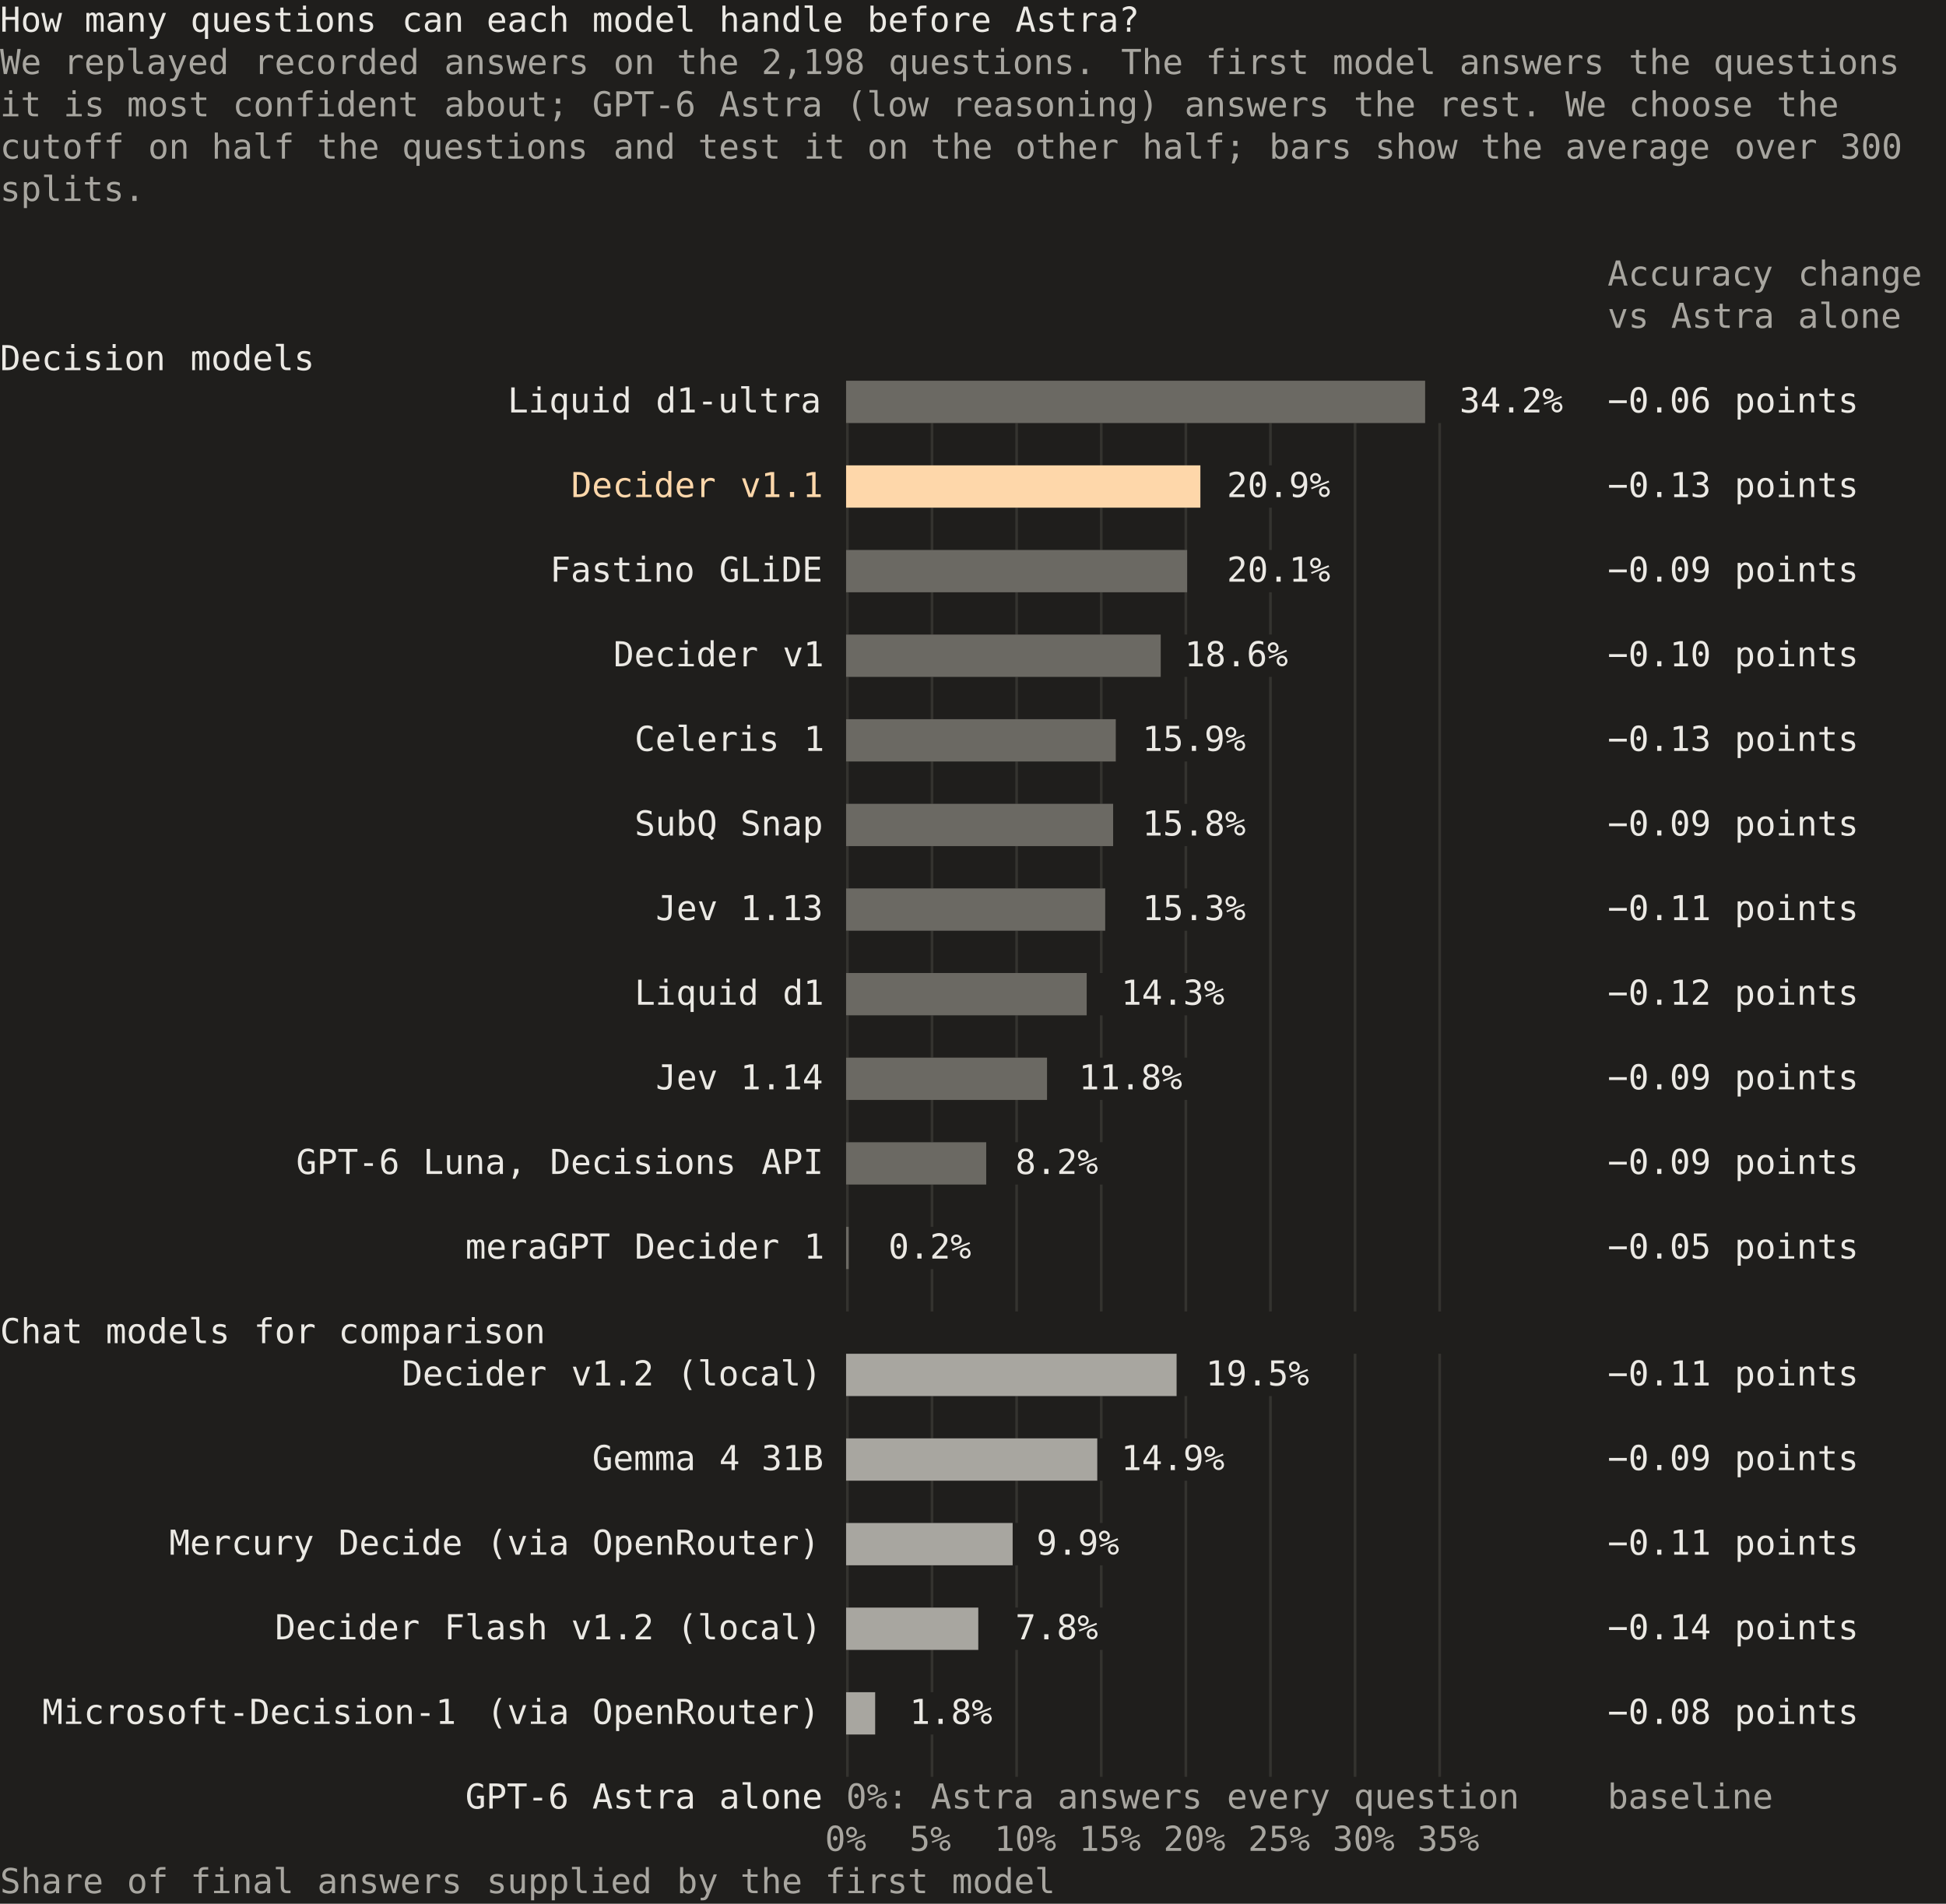
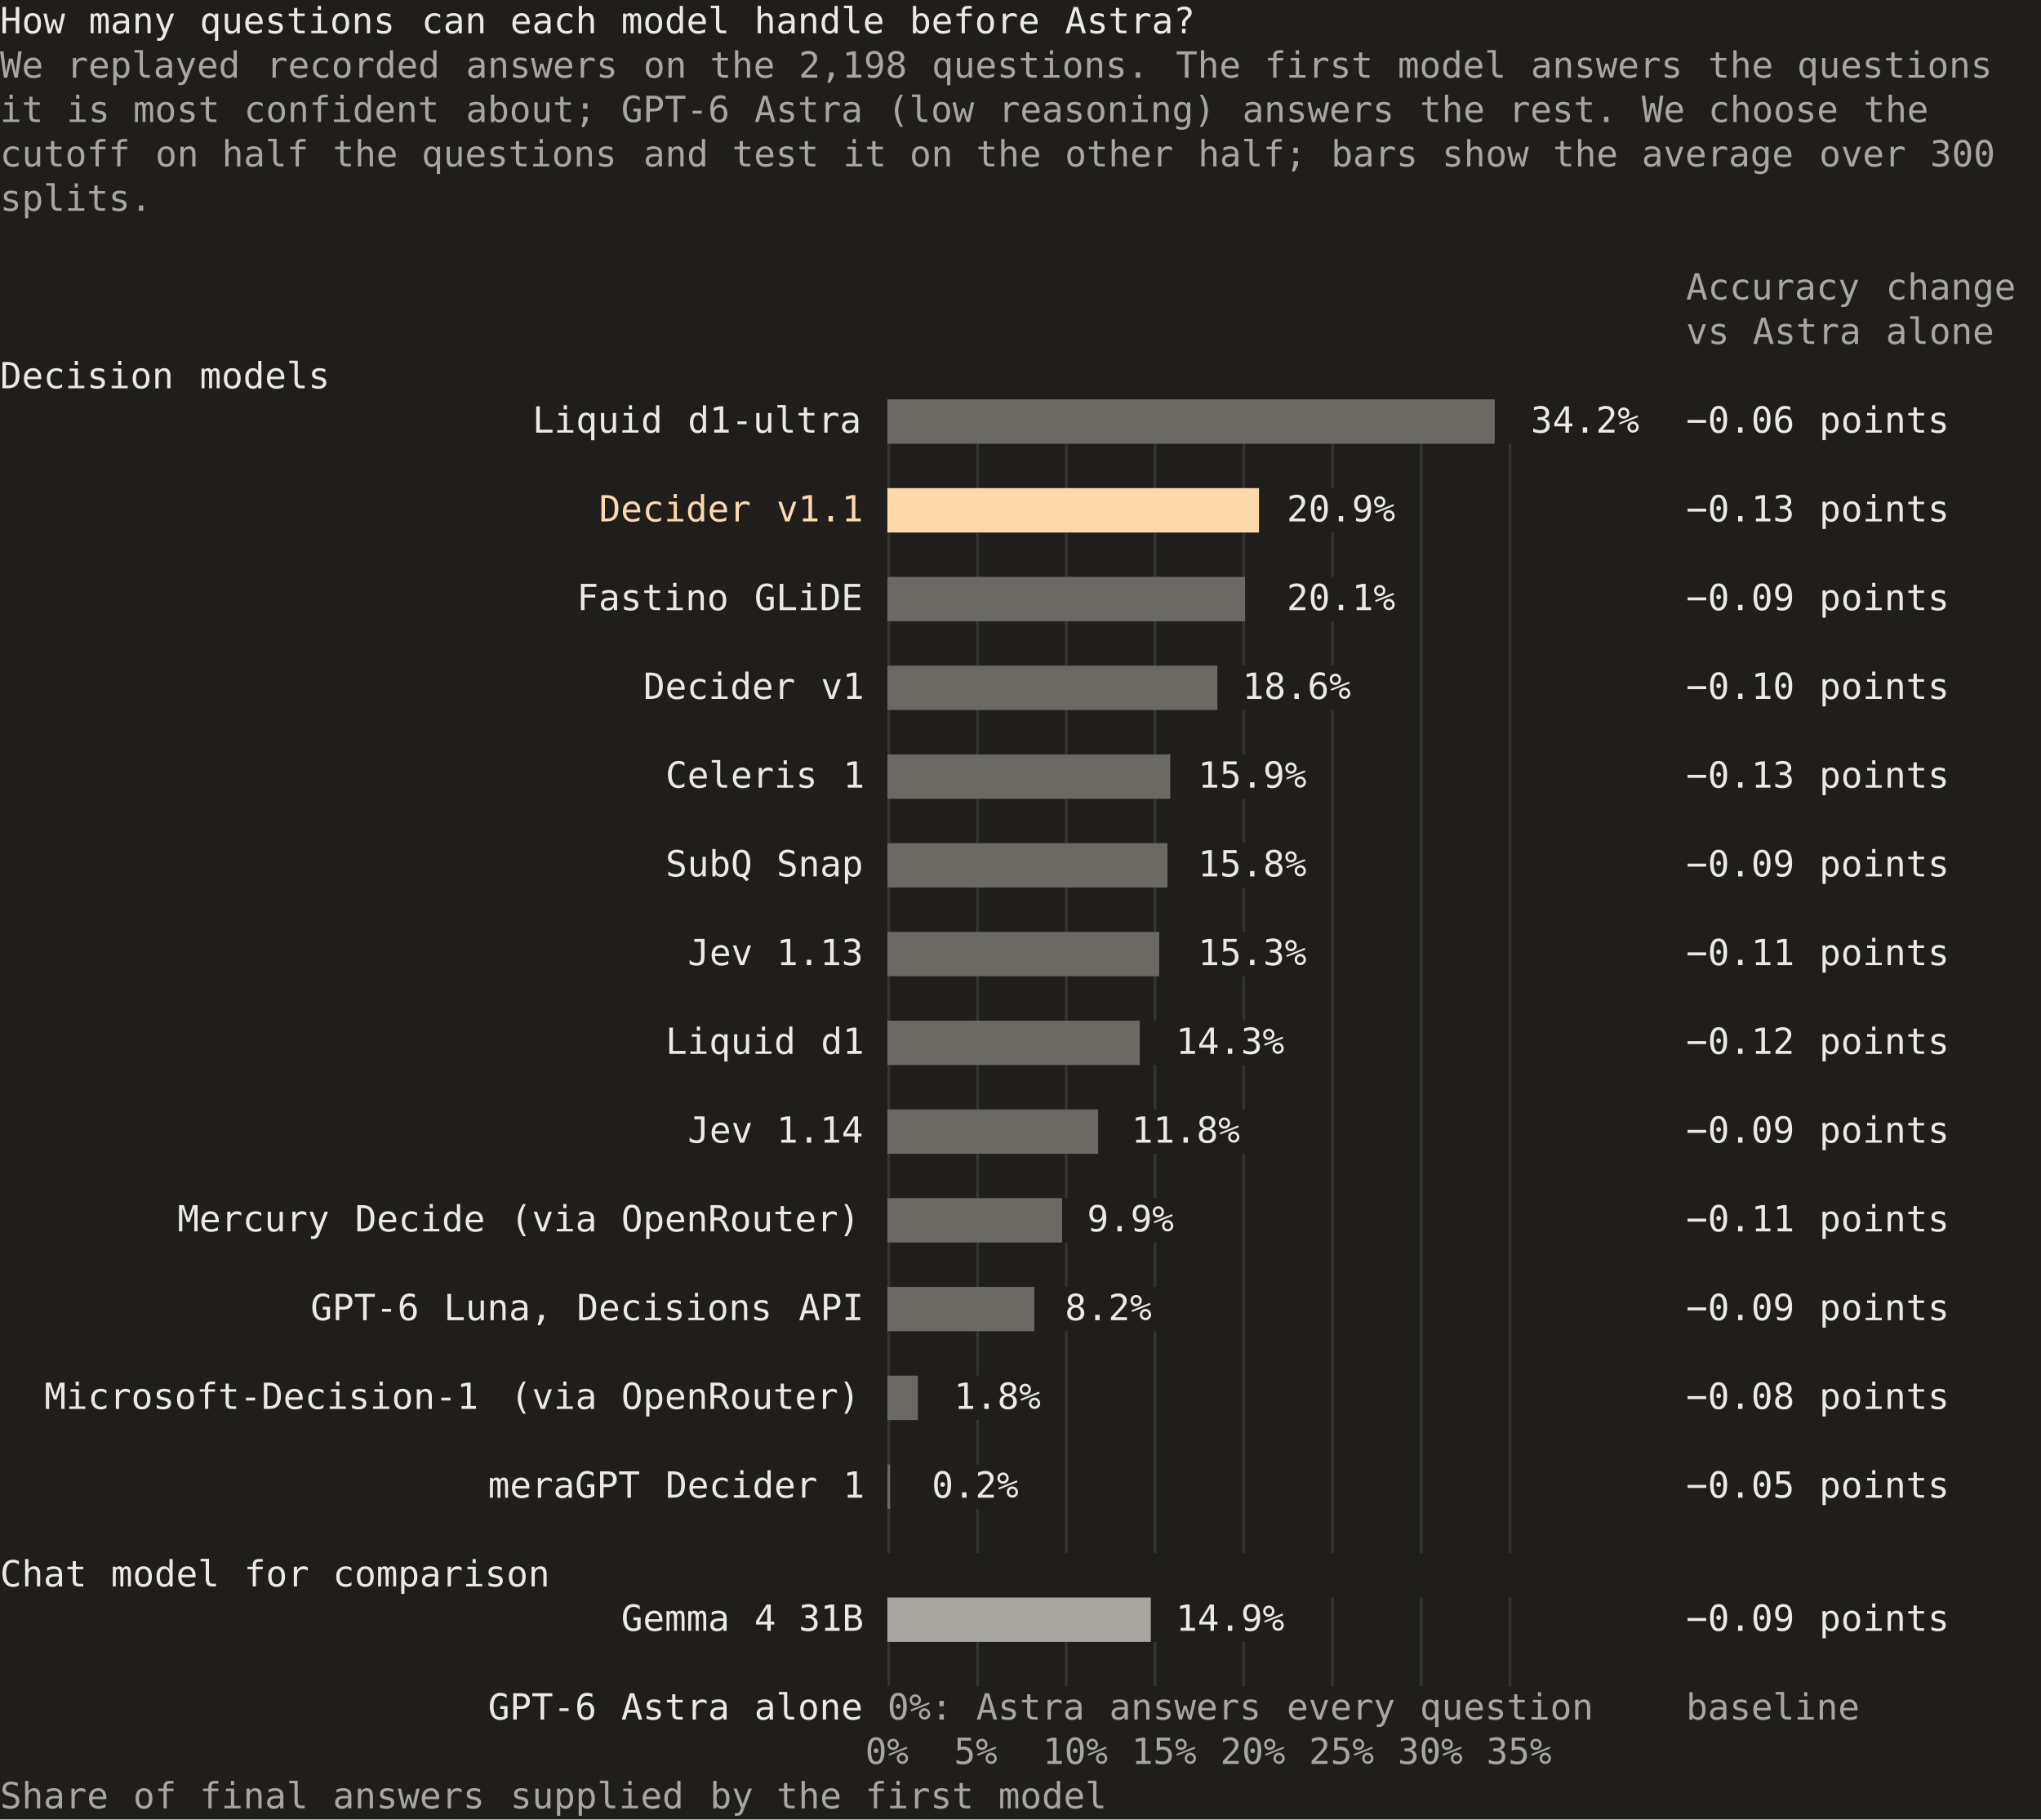
- <svg xmlns="http://www.w3.org/2000/svg" viewBox="0 0 736 720" width="736" height="720" role="img">
+ <svg xmlns="http://www.w3.org/2000/svg" viewBox="0 0 736 656" width="736" height="656" role="img">
  <style>text{font:13px ui-monospace,SFMono-Regular,Menlo,Consolas,"DejaVu Sans Mono",monospace;white-space:pre}</style>
-   <rect width="736" height="720" fill="#1f1e1c" />
-   <path fill="#34332f" d="M320 160h1v16h-1zM352 160h1v16h-1zM384 160h1v16h-1zM416 160h1v16h-1zM448 160h1v16h-1zM480 160h1v16h-1zM512 160h1v16h-1zM544 160h1v16h-1zM512 176h1v16h-1zM544 176h1v16h-1zM320 192h1v16h-1zM352 192h1v16h-1zM384 192h1v16h-1zM416 192h1v16h-1zM448 192h1v16h-1zM480 192h1v16h-1zM512 192h1v16h-1zM544 192h1v16h-1zM512 208h1v16h-1zM544 208h1v16h-1zM320 224h1v16h-1zM352 224h1v16h-1zM384 224h1v16h-1zM416 224h1v16h-1zM448 224h1v16h-1zM480 224h1v16h-1zM512 224h1v16h-1zM544 224h1v16h-1zM512 240h1v16h-1zM544 240h1v16h-1zM320 256h1v16h-1zM352 256h1v16h-1zM384 256h1v16h-1zM416 256h1v16h-1zM448 256h1v16h-1zM480 256h1v16h-1zM512 256h1v16h-1zM544 256h1v16h-1zM480 272h1v16h-1zM512 272h1v16h-1zM544 272h1v16h-1zM320 288h1v16h-1zM352 288h1v16h-1zM384 288h1v16h-1zM416 288h1v16h-1zM448 288h1v16h-1zM480 288h1v16h-1zM512 288h1v16h-1zM544 288h1v16h-1zM480 304h1v16h-1zM512 304h1v16h-1zM544 304h1v16h-1zM320 320h1v16h-1zM352 320h1v16h-1zM384 320h1v16h-1zM416 320h1v16h-1zM448 320h1v16h-1zM480 320h1v16h-1zM512 320h1v16h-1zM544 320h1v16h-1zM480 336h1v16h-1zM512 336h1v16h-1zM544 336h1v16h-1zM320 352h1v16h-1zM352 352h1v16h-1zM384 352h1v16h-1zM416 352h1v16h-1zM448 352h1v16h-1zM480 352h1v16h-1zM512 352h1v16h-1zM544 352h1v16h-1zM480 368h1v16h-1zM512 368h1v16h-1zM544 368h1v16h-1zM320 384h1v16h-1zM352 384h1v16h-1zM384 384h1v16h-1zM416 384h1v16h-1zM448 384h1v16h-1zM480 384h1v16h-1zM512 384h1v16h-1zM544 384h1v16h-1zM480 400h1v16h-1zM512 400h1v16h-1zM544 400h1v16h-1zM320 416h1v16h-1zM352 416h1v16h-1zM384 416h1v16h-1zM416 416h1v16h-1zM448 416h1v16h-1zM480 416h1v16h-1zM512 416h1v16h-1zM544 416h1v16h-1zM448 432h1v16h-1zM480 432h1v16h-1zM512 432h1v16h-1zM544 432h1v16h-1zM320 448h1v16h-1zM352 448h1v16h-1zM384 448h1v16h-1zM416 448h1v16h-1zM448 448h1v16h-1zM480 448h1v16h-1zM512 448h1v16h-1zM544 448h1v16h-1zM384 464h1v16h-1zM416 464h1v16h-1zM448 464h1v16h-1zM480 464h1v16h-1zM512 464h1v16h-1zM544 464h1v16h-1zM320 480h1v16h-1zM352 480h1v16h-1zM384 480h1v16h-1zM416 480h1v16h-1zM448 480h1v16h-1zM480 480h1v16h-1zM512 480h1v16h-1zM544 480h1v16h-1zM512 512h1v16h-1zM544 512h1v16h-1zM320 528h1v16h-1zM352 528h1v16h-1zM384 528h1v16h-1zM416 528h1v16h-1zM448 528h1v16h-1zM480 528h1v16h-1zM512 528h1v16h-1zM544 528h1v16h-1zM480 544h1v16h-1zM512 544h1v16h-1zM544 544h1v16h-1zM320 560h1v16h-1zM352 560h1v16h-1zM384 560h1v16h-1zM416 560h1v16h-1zM448 560h1v16h-1zM480 560h1v16h-1zM512 560h1v16h-1zM544 560h1v16h-1zM448 576h1v16h-1zM480 576h1v16h-1zM512 576h1v16h-1zM544 576h1v16h-1zM320 592h1v16h-1zM352 592h1v16h-1zM384 592h1v16h-1zM416 592h1v16h-1zM448 592h1v16h-1zM480 592h1v16h-1zM512 592h1v16h-1zM544 592h1v16h-1zM448 608h1v16h-1zM480 608h1v16h-1zM512 608h1v16h-1zM544 608h1v16h-1zM320 624h1v16h-1zM352 624h1v16h-1zM384 624h1v16h-1zM416 624h1v16h-1zM448 624h1v16h-1zM480 624h1v16h-1zM512 624h1v16h-1zM544 624h1v16h-1zM384 640h1v16h-1zM416 640h1v16h-1zM448 640h1v16h-1zM480 640h1v16h-1zM512 640h1v16h-1zM544 640h1v16h-1zM320 656h1v16h-1zM352 656h1v16h-1zM384 656h1v16h-1zM416 656h1v16h-1zM448 656h1v16h-1zM480 656h1v16h-1zM512 656h1v16h-1zM544 656h1v16h-1z" />
-   <path fill="#6b6963" d="M320 144h8v16h-8zM328 144h8v16h-8zM336 144h8v16h-8zM344 144h8v16h-8zM352 144h8v16h-8zM360 144h8v16h-8zM368 144h8v16h-8zM376 144h8v16h-8zM384 144h8v16h-8zM392 144h8v16h-8zM400 144h8v16h-8zM408 144h8v16h-8zM416 144h8v16h-8zM424 144h8v16h-8zM432 144h8v16h-8zM440 144h8v16h-8zM448 144h8v16h-8zM456 144h8v16h-8zM464 144h8v16h-8zM472 144h8v16h-8zM480 144h8v16h-8zM488 144h8v16h-8zM496 144h8v16h-8zM504 144h8v16h-8zM512 144h8v16h-8zM520 144h8v16h-8zM528 144h8v16h-8zM536 144h3v16h-3zM320 208h8v16h-8zM328 208h8v16h-8zM336 208h8v16h-8zM344 208h8v16h-8zM352 208h8v16h-8zM360 208h8v16h-8zM368 208h8v16h-8zM376 208h8v16h-8zM384 208h8v16h-8zM392 208h8v16h-8zM400 208h8v16h-8zM408 208h8v16h-8zM416 208h8v16h-8zM424 208h8v16h-8zM432 208h8v16h-8zM440 208h8v16h-8zM448 208h1v16h-1zM320 240h8v16h-8zM328 240h8v16h-8zM336 240h8v16h-8zM344 240h8v16h-8zM352 240h8v16h-8zM360 240h8v16h-8zM368 240h8v16h-8zM376 240h8v16h-8zM384 240h8v16h-8zM392 240h8v16h-8zM400 240h8v16h-8zM408 240h8v16h-8zM416 240h8v16h-8zM424 240h8v16h-8zM432 240h7v16h-7zM320 272h8v16h-8zM328 272h8v16h-8zM336 272h8v16h-8zM344 272h8v16h-8zM352 272h8v16h-8zM360 272h8v16h-8zM368 272h8v16h-8zM376 272h8v16h-8zM384 272h8v16h-8zM392 272h8v16h-8zM400 272h8v16h-8zM408 272h8v16h-8zM416 272h6v16h-6zM320 304h8v16h-8zM328 304h8v16h-8zM336 304h8v16h-8zM344 304h8v16h-8zM352 304h8v16h-8zM360 304h8v16h-8zM368 304h8v16h-8zM376 304h8v16h-8zM384 304h8v16h-8zM392 304h8v16h-8zM400 304h8v16h-8zM408 304h8v16h-8zM416 304h5v16h-5zM320 336h8v16h-8zM328 336h8v16h-8zM336 336h8v16h-8zM344 336h8v16h-8zM352 336h8v16h-8zM360 336h8v16h-8zM368 336h8v16h-8zM376 336h8v16h-8zM384 336h8v16h-8zM392 336h8v16h-8zM400 336h8v16h-8zM408 336h8v16h-8zM416 336h2v16h-2zM320 368h8v16h-8zM328 368h8v16h-8zM336 368h8v16h-8zM344 368h8v16h-8zM352 368h8v16h-8zM360 368h8v16h-8zM368 368h8v16h-8zM376 368h8v16h-8zM384 368h8v16h-8zM392 368h8v16h-8zM400 368h8v16h-8zM408 368h3v16h-3zM320 400h8v16h-8zM328 400h8v16h-8zM336 400h8v16h-8zM344 400h8v16h-8zM352 400h8v16h-8zM360 400h8v16h-8zM368 400h8v16h-8zM376 400h8v16h-8zM384 400h8v16h-8zM392 400h4v16h-4zM320 432h8v16h-8zM328 432h8v16h-8zM336 432h8v16h-8zM344 432h8v16h-8zM352 432h8v16h-8zM360 432h8v16h-8zM368 432h5v16h-5zM320 464h1v16h-1z" />
-   <path fill="#a8a6a0" d="M320 512h8v16h-8zM328 512h8v16h-8zM336 512h8v16h-8zM344 512h8v16h-8zM352 512h8v16h-8zM360 512h8v16h-8zM368 512h8v16h-8zM376 512h8v16h-8zM384 512h8v16h-8zM392 512h8v16h-8zM400 512h8v16h-8zM408 512h8v16h-8zM416 512h8v16h-8zM424 512h8v16h-8zM432 512h8v16h-8zM440 512h5v16h-5zM320 544h8v16h-8zM328 544h8v16h-8zM336 544h8v16h-8zM344 544h8v16h-8zM352 544h8v16h-8zM360 544h8v16h-8zM368 544h8v16h-8zM376 544h8v16h-8zM384 544h8v16h-8zM392 544h8v16h-8zM400 544h8v16h-8zM408 544h7v16h-7zM320 576h8v16h-8zM328 576h8v16h-8zM336 576h8v16h-8zM344 576h8v16h-8zM352 576h8v16h-8zM360 576h8v16h-8zM368 576h8v16h-8zM376 576h7v16h-7zM320 608h8v16h-8zM328 608h8v16h-8zM336 608h8v16h-8zM344 608h8v16h-8zM352 608h8v16h-8zM360 608h8v16h-8zM368 608h2v16h-2zM320 640h8v16h-8zM328 640h3v16h-3z" />
+   <rect width="736" height="656" fill="#1f1e1c" />
+   <path fill="#34332f" d="M320 160h1v16h-1zM352 160h1v16h-1zM384 160h1v16h-1zM416 160h1v16h-1zM448 160h1v16h-1zM480 160h1v16h-1zM512 160h1v16h-1zM544 160h1v16h-1zM512 176h1v16h-1zM544 176h1v16h-1zM320 192h1v16h-1zM352 192h1v16h-1zM384 192h1v16h-1zM416 192h1v16h-1zM448 192h1v16h-1zM480 192h1v16h-1zM512 192h1v16h-1zM544 192h1v16h-1zM512 208h1v16h-1zM544 208h1v16h-1zM320 224h1v16h-1zM352 224h1v16h-1zM384 224h1v16h-1zM416 224h1v16h-1zM448 224h1v16h-1zM480 224h1v16h-1zM512 224h1v16h-1zM544 224h1v16h-1zM512 240h1v16h-1zM544 240h1v16h-1zM320 256h1v16h-1zM352 256h1v16h-1zM384 256h1v16h-1zM416 256h1v16h-1zM448 256h1v16h-1zM480 256h1v16h-1zM512 256h1v16h-1zM544 256h1v16h-1zM480 272h1v16h-1zM512 272h1v16h-1zM544 272h1v16h-1zM320 288h1v16h-1zM352 288h1v16h-1zM384 288h1v16h-1zM416 288h1v16h-1zM448 288h1v16h-1zM480 288h1v16h-1zM512 288h1v16h-1zM544 288h1v16h-1zM480 304h1v16h-1zM512 304h1v16h-1zM544 304h1v16h-1zM320 320h1v16h-1zM352 320h1v16h-1zM384 320h1v16h-1zM416 320h1v16h-1zM448 320h1v16h-1zM480 320h1v16h-1zM512 320h1v16h-1zM544 320h1v16h-1zM480 336h1v16h-1zM512 336h1v16h-1zM544 336h1v16h-1zM320 352h1v16h-1zM352 352h1v16h-1zM384 352h1v16h-1zM416 352h1v16h-1zM448 352h1v16h-1zM480 352h1v16h-1zM512 352h1v16h-1zM544 352h1v16h-1zM480 368h1v16h-1zM512 368h1v16h-1zM544 368h1v16h-1zM320 384h1v16h-1zM352 384h1v16h-1zM384 384h1v16h-1zM416 384h1v16h-1zM448 384h1v16h-1zM480 384h1v16h-1zM512 384h1v16h-1zM544 384h1v16h-1zM480 400h1v16h-1zM512 400h1v16h-1zM544 400h1v16h-1zM320 416h1v16h-1zM352 416h1v16h-1zM384 416h1v16h-1zM416 416h1v16h-1zM448 416h1v16h-1zM480 416h1v16h-1zM512 416h1v16h-1zM544 416h1v16h-1zM448 432h1v16h-1zM480 432h1v16h-1zM512 432h1v16h-1zM544 432h1v16h-1zM320 448h1v16h-1zM352 448h1v16h-1zM384 448h1v16h-1zM416 448h1v16h-1zM448 448h1v16h-1zM480 448h1v16h-1zM512 448h1v16h-1zM544 448h1v16h-1zM448 464h1v16h-1zM480 464h1v16h-1zM512 464h1v16h-1zM544 464h1v16h-1zM320 480h1v16h-1zM352 480h1v16h-1zM384 480h1v16h-1zM416 480h1v16h-1zM448 480h1v16h-1zM480 480h1v16h-1zM512 480h1v16h-1zM544 480h1v16h-1zM384 496h1v16h-1zM416 496h1v16h-1zM448 496h1v16h-1zM480 496h1v16h-1zM512 496h1v16h-1zM544 496h1v16h-1zM320 512h1v16h-1zM352 512h1v16h-1zM384 512h1v16h-1zM416 512h1v16h-1zM448 512h1v16h-1zM480 512h1v16h-1zM512 512h1v16h-1zM544 512h1v16h-1zM384 528h1v16h-1zM416 528h1v16h-1zM448 528h1v16h-1zM480 528h1v16h-1zM512 528h1v16h-1zM544 528h1v16h-1zM320 544h1v16h-1zM352 544h1v16h-1zM384 544h1v16h-1zM416 544h1v16h-1zM448 544h1v16h-1zM480 544h1v16h-1zM512 544h1v16h-1zM544 544h1v16h-1zM480 576h1v16h-1zM512 576h1v16h-1zM544 576h1v16h-1zM320 592h1v16h-1zM352 592h1v16h-1zM384 592h1v16h-1zM416 592h1v16h-1zM448 592h1v16h-1zM480 592h1v16h-1zM512 592h1v16h-1zM544 592h1v16h-1z" />
+   <path fill="#6b6963" d="M320 144h8v16h-8zM328 144h8v16h-8zM336 144h8v16h-8zM344 144h8v16h-8zM352 144h8v16h-8zM360 144h8v16h-8zM368 144h8v16h-8zM376 144h8v16h-8zM384 144h8v16h-8zM392 144h8v16h-8zM400 144h8v16h-8zM408 144h8v16h-8zM416 144h8v16h-8zM424 144h8v16h-8zM432 144h8v16h-8zM440 144h8v16h-8zM448 144h8v16h-8zM456 144h8v16h-8zM464 144h8v16h-8zM472 144h8v16h-8zM480 144h8v16h-8zM488 144h8v16h-8zM496 144h8v16h-8zM504 144h8v16h-8zM512 144h8v16h-8zM520 144h8v16h-8zM528 144h8v16h-8zM536 144h3v16h-3zM320 208h8v16h-8zM328 208h8v16h-8zM336 208h8v16h-8zM344 208h8v16h-8zM352 208h8v16h-8zM360 208h8v16h-8zM368 208h8v16h-8zM376 208h8v16h-8zM384 208h8v16h-8zM392 208h8v16h-8zM400 208h8v16h-8zM408 208h8v16h-8zM416 208h8v16h-8zM424 208h8v16h-8zM432 208h8v16h-8zM440 208h8v16h-8zM448 208h1v16h-1zM320 240h8v16h-8zM328 240h8v16h-8zM336 240h8v16h-8zM344 240h8v16h-8zM352 240h8v16h-8zM360 240h8v16h-8zM368 240h8v16h-8zM376 240h8v16h-8zM384 240h8v16h-8zM392 240h8v16h-8zM400 240h8v16h-8zM408 240h8v16h-8zM416 240h8v16h-8zM424 240h8v16h-8zM432 240h7v16h-7zM320 272h8v16h-8zM328 272h8v16h-8zM336 272h8v16h-8zM344 272h8v16h-8zM352 272h8v16h-8zM360 272h8v16h-8zM368 272h8v16h-8zM376 272h8v16h-8zM384 272h8v16h-8zM392 272h8v16h-8zM400 272h8v16h-8zM408 272h8v16h-8zM416 272h6v16h-6zM320 304h8v16h-8zM328 304h8v16h-8zM336 304h8v16h-8zM344 304h8v16h-8zM352 304h8v16h-8zM360 304h8v16h-8zM368 304h8v16h-8zM376 304h8v16h-8zM384 304h8v16h-8zM392 304h8v16h-8zM400 304h8v16h-8zM408 304h8v16h-8zM416 304h5v16h-5zM320 336h8v16h-8zM328 336h8v16h-8zM336 336h8v16h-8zM344 336h8v16h-8zM352 336h8v16h-8zM360 336h8v16h-8zM368 336h8v16h-8zM376 336h8v16h-8zM384 336h8v16h-8zM392 336h8v16h-8zM400 336h8v16h-8zM408 336h8v16h-8zM416 336h2v16h-2zM320 368h8v16h-8zM328 368h8v16h-8zM336 368h8v16h-8zM344 368h8v16h-8zM352 368h8v16h-8zM360 368h8v16h-8zM368 368h8v16h-8zM376 368h8v16h-8zM384 368h8v16h-8zM392 368h8v16h-8zM400 368h8v16h-8zM408 368h3v16h-3zM320 400h8v16h-8zM328 400h8v16h-8zM336 400h8v16h-8zM344 400h8v16h-8zM352 400h8v16h-8zM360 400h8v16h-8zM368 400h8v16h-8zM376 400h8v16h-8zM384 400h8v16h-8zM392 400h4v16h-4zM320 432h8v16h-8zM328 432h8v16h-8zM336 432h8v16h-8zM344 432h8v16h-8zM352 432h8v16h-8zM360 432h8v16h-8zM368 432h8v16h-8zM376 432h7v16h-7zM320 464h8v16h-8zM328 464h8v16h-8zM336 464h8v16h-8zM344 464h8v16h-8zM352 464h8v16h-8zM360 464h8v16h-8zM368 464h5v16h-5zM320 496h8v16h-8zM328 496h3v16h-3zM320 528h1v16h-1z" />
+   <path fill="#a8a6a0" d="M320 576h8v16h-8zM328 576h8v16h-8zM336 576h8v16h-8zM344 576h8v16h-8zM352 576h8v16h-8zM360 576h8v16h-8zM368 576h8v16h-8zM376 576h8v16h-8zM384 576h8v16h-8zM392 576h8v16h-8zM400 576h8v16h-8zM408 576h7v16h-7z" />
  <path fill="#fed7aa" d="M320 176h8v16h-8zM328 176h8v16h-8zM336 176h8v16h-8zM344 176h8v16h-8zM352 176h8v16h-8zM360 176h8v16h-8zM368 176h8v16h-8zM376 176h8v16h-8zM384 176h8v16h-8zM392 176h8v16h-8zM400 176h8v16h-8zM408 176h8v16h-8zM416 176h8v16h-8zM424 176h8v16h-8zM432 176h8v16h-8zM440 176h8v16h-8zM448 176h6v16h-6z" />
  <text x="0 8 16" y="12" fill="#ebe9e4" font-weight="600">How</text>
  <text x="32 40 48 56" y="12" fill="#ebe9e4" font-weight="600">many</text>
  <text x="72 80 88 96 104 112 120 128 136" y="12" fill="#ebe9e4" font-weight="600">questions</text>
  <text x="152 160 168" y="12" fill="#ebe9e4" font-weight="600">can</text>
  <text x="184 192 200 208" y="12" fill="#ebe9e4" font-weight="600">each</text>
  <text x="224 232 240 248 256" y="12" fill="#ebe9e4" font-weight="600">model</text>
  <text x="272 280 288 296 304 312" y="12" fill="#ebe9e4" font-weight="600">handle</text>
  <text x="328 336 344 352 360 368" y="12" fill="#ebe9e4" font-weight="600">before</text>
  <text x="384 392 400 408 416 424" y="12" fill="#ebe9e4" font-weight="600">Astra?</text>
  <text x="0 8" y="28" fill="#a8a6a0">We</text>
  <text x="24 32 40 48 56 64 72 80" y="28" fill="#a8a6a0">replayed</text>
  <text x="96 104 112 120 128 136 144 152" y="28" fill="#a8a6a0">recorded</text>
  <text x="168 176 184 192 200 208 216" y="28" fill="#a8a6a0">answers</text>
  <text x="232 240" y="28" fill="#a8a6a0">on</text>
  <text x="256 264 272" y="28" fill="#a8a6a0">the</text>
  <text x="288 296 304 312 320" y="28" fill="#a8a6a0">2,198</text>
  <text x="336 344 352 360 368 376 384 392 400 408" y="28" fill="#a8a6a0">questions.</text>
  <text x="424 432 440" y="28" fill="#a8a6a0">The</text>
  <text x="456 464 472 480 488" y="28" fill="#a8a6a0">first</text>
  <text x="504 512 520 528 536" y="28" fill="#a8a6a0">model</text>
  <text x="552 560 568 576 584 592 600" y="28" fill="#a8a6a0">answers</text>
  <text x="616 624 632" y="28" fill="#a8a6a0">the</text>
  <text x="648 656 664 672 680 688 696 704 712" y="28" fill="#a8a6a0">questions</text>
  <text x="0 8" y="44" fill="#a8a6a0">it</text>
  <text x="24 32" y="44" fill="#a8a6a0">is</text>
  <text x="48 56 64 72" y="44" fill="#a8a6a0">most</text>
  <text x="88 96 104 112 120 128 136 144 152" y="44" fill="#a8a6a0">confident</text>
  <text x="168 176 184 192 200 208" y="44" fill="#a8a6a0">about;</text>
  <text x="224 232 240 248 256" y="44" fill="#a8a6a0">GPT-6</text>
  <text x="272 280 288 296 304" y="44" fill="#a8a6a0">Astra</text>
  <text x="320 328 336 344" y="44" fill="#a8a6a0">(low</text>
  <text x="360 368 376 384 392 400 408 416 424 432" y="44" fill="#a8a6a0">reasoning)</text>
  <text x="448 456 464 472 480 488 496" y="44" fill="#a8a6a0">answers</text>
  <text x="512 520 528" y="44" fill="#a8a6a0">the</text>
  <text x="544 552 560 568 576" y="44" fill="#a8a6a0">rest.</text>
  <text x="592 600" y="44" fill="#a8a6a0">We</text>
  <text x="616 624 632 640 648 656" y="44" fill="#a8a6a0">choose</text>
  <text x="672 680 688" y="44" fill="#a8a6a0">the</text>
  <text x="0 8 16 24 32 40" y="60" fill="#a8a6a0">cutoff</text>
  <text x="56 64" y="60" fill="#a8a6a0">on</text>
  <text x="80 88 96 104" y="60" fill="#a8a6a0">half</text>
  <text x="120 128 136" y="60" fill="#a8a6a0">the</text>
  <text x="152 160 168 176 184 192 200 208 216" y="60" fill="#a8a6a0">questions</text>
  <text x="232 240 248" y="60" fill="#a8a6a0">and</text>
  <text x="264 272 280 288" y="60" fill="#a8a6a0">test</text>
  <text x="304 312" y="60" fill="#a8a6a0">it</text>
  <text x="328 336" y="60" fill="#a8a6a0">on</text>
  <text x="352 360 368" y="60" fill="#a8a6a0">the</text>
  <text x="384 392 400 408 416" y="60" fill="#a8a6a0">other</text>
  <text x="432 440 448 456 464" y="60" fill="#a8a6a0">half;</text>
  <text x="480 488 496 504" y="60" fill="#a8a6a0">bars</text>
  <text x="520 528 536 544" y="60" fill="#a8a6a0">show</text>
  <text x="560 568 576" y="60" fill="#a8a6a0">the</text>
  <text x="592 600 608 616 624 632 640" y="60" fill="#a8a6a0">average</text>
  <text x="656 664 672 680" y="60" fill="#a8a6a0">over</text>
  <text x="696 704 712" y="60" fill="#a8a6a0">300</text>
  <text x="0 8 16 24 32 40 48" y="76" fill="#a8a6a0">splits.</text>
  <text x="608 616 624 632 640 648 656 664" y="108" fill="#a8a6a0">Accuracy</text>
  <text x="680 688 696 704 712 720" y="108" fill="#a8a6a0">change</text>
  <text x="608 616" y="124" fill="#a8a6a0">vs</text>
  <text x="632 640 648 656 664" y="124" fill="#a8a6a0">Astra</text>
  <text x="680 688 696 704 712" y="124" fill="#a8a6a0">alone</text>
  <text x="0 8 16 24 32 40 48 56" y="140" fill="#ebe9e4" font-weight="600">Decision</text>
  <text x="72 80 88 96 104 112" y="140" fill="#ebe9e4" font-weight="600">models</text>
  <text x="192 200 208 216 224 232" y="156" fill="#ebe9e4">Liquid</text>
  <text x="248 256 264 272 280 288 296 304" y="156" fill="#ebe9e4">d1-ultra</text>
  <text x="552 560 568 576 584" y="156" fill="#ebe9e4">34.2%</text>
  <text x="608 616 624 632 640" y="156" fill="#ebe9e4">−0.06</text>
  <text x="656 664 672 680 688 696" y="156" fill="#ebe9e4">points</text>
  <text x="216 224 232 240 248 256 264" y="188" fill="#fed7aa" font-weight="600">Decider</text>
  <text x="280 288 296 304" y="188" fill="#fed7aa" font-weight="600">v1.1</text>
  <text x="464 472 480 488 496" y="188" fill="#ebe9e4" font-weight="600">20.9%</text>
  <text x="608 616 624 632 640" y="188" fill="#ebe9e4">−0.13</text>
  <text x="656 664 672 680 688 696" y="188" fill="#ebe9e4">points</text>
  <text x="208 216 224 232 240 248 256" y="220" fill="#ebe9e4">Fastino</text>
  <text x="272 280 288 296 304" y="220" fill="#ebe9e4">GLiDE</text>
  <text x="464 472 480 488 496" y="220" fill="#ebe9e4">20.1%</text>
  <text x="608 616 624 632 640" y="220" fill="#ebe9e4">−0.09</text>
  <text x="656 664 672 680 688 696" y="220" fill="#ebe9e4">points</text>
  <text x="232 240 248 256 264 272 280" y="252" fill="#ebe9e4">Decider</text>
  <text x="296 304" y="252" fill="#ebe9e4">v1</text>
  <text x="448 456 464 472 480" y="252" fill="#ebe9e4">18.6%</text>
  <text x="608 616 624 632 640" y="252" fill="#ebe9e4">−0.10</text>
  <text x="656 664 672 680 688 696" y="252" fill="#ebe9e4">points</text>
  <text x="240 248 256 264 272 280 288" y="284" fill="#ebe9e4">Celeris</text>
  <text x="304" y="284" fill="#ebe9e4">1</text>
  <text x="432 440 448 456 464" y="284" fill="#ebe9e4">15.9%</text>
  <text x="608 616 624 632 640" y="284" fill="#ebe9e4">−0.13</text>
  <text x="656 664 672 680 688 696" y="284" fill="#ebe9e4">points</text>
  <text x="240 248 256 264" y="316" fill="#ebe9e4">SubQ</text>
  <text x="280 288 296 304" y="316" fill="#ebe9e4">Snap</text>
  <text x="432 440 448 456 464" y="316" fill="#ebe9e4">15.8%</text>
  <text x="608 616 624 632 640" y="316" fill="#ebe9e4">−0.09</text>
  <text x="656 664 672 680 688 696" y="316" fill="#ebe9e4">points</text>
  <text x="248 256 264" y="348" fill="#ebe9e4">Jev</text>
  <text x="280 288 296 304" y="348" fill="#ebe9e4">1.13</text>
  <text x="432 440 448 456 464" y="348" fill="#ebe9e4">15.3%</text>
  <text x="608 616 624 632 640" y="348" fill="#ebe9e4">−0.11</text>
  <text x="656 664 672 680 688 696" y="348" fill="#ebe9e4">points</text>
  <text x="240 248 256 264 272 280" y="380" fill="#ebe9e4">Liquid</text>
  <text x="296 304" y="380" fill="#ebe9e4">d1</text>
  <text x="424 432 440 448 456" y="380" fill="#ebe9e4">14.3%</text>
  <text x="608 616 624 632 640" y="380" fill="#ebe9e4">−0.12</text>
  <text x="656 664 672 680 688 696" y="380" fill="#ebe9e4">points</text>
  <text x="248 256 264" y="412" fill="#ebe9e4">Jev</text>
  <text x="280 288 296 304" y="412" fill="#ebe9e4">1.14</text>
  <text x="408 416 424 432 440" y="412" fill="#ebe9e4">11.8%</text>
  <text x="608 616 624 632 640" y="412" fill="#ebe9e4">−0.09</text>
  <text x="656 664 672 680 688 696" y="412" fill="#ebe9e4">points</text>
-   <text x="112 120 128 136 144" y="444" fill="#ebe9e4">GPT-6</text>
-   <text x="160 168 176 184 192" y="444" fill="#ebe9e4">Luna,</text>
-   <text x="208 216 224 232 240 248 256 264 272" y="444" fill="#ebe9e4">Decisions</text>
-   <text x="288 296 304" y="444" fill="#ebe9e4">API</text>
-   <text x="384 392 400 408" y="444" fill="#ebe9e4">8.2%</text>
-   <text x="608 616 624 632 640" y="444" fill="#ebe9e4">−0.09</text>
+   <text x="64 72 80 88 96 104 112" y="444" fill="#ebe9e4">Mercury</text>
+   <text x="128 136 144 152 160 168" y="444" fill="#ebe9e4">Decide</text>
+   <text x="184 192 200 208" y="444" fill="#ebe9e4">(via</text>
+   <text x="224 232 240 248 256 264 272 280 288 296 304" y="444" fill="#ebe9e4">OpenRouter)</text>
+   <text x="392 400 408 416" y="444" fill="#ebe9e4">9.9%</text>
+   <text x="608 616 624 632 640" y="444" fill="#ebe9e4">−0.11</text>
  <text x="656 664 672 680 688 696" y="444" fill="#ebe9e4">points</text>
-   <text x="176 184 192 200 208 216 224" y="476" fill="#ebe9e4">meraGPT</text>
-   <text x="240 248 256 264 272 280 288" y="476" fill="#ebe9e4">Decider</text>
-   <text x="304" y="476" fill="#ebe9e4">1</text>
-   <text x="336 344 352 360" y="476" fill="#ebe9e4">0.2%</text>
-   <text x="608 616 624 632 640" y="476" fill="#ebe9e4">−0.05</text>
+   <text x="112 120 128 136 144" y="476" fill="#ebe9e4">GPT-6</text>
+   <text x="160 168 176 184 192" y="476" fill="#ebe9e4">Luna,</text>
+   <text x="208 216 224 232 240 248 256 264 272" y="476" fill="#ebe9e4">Decisions</text>
+   <text x="288 296 304" y="476" fill="#ebe9e4">API</text>
+   <text x="384 392 400 408" y="476" fill="#ebe9e4">8.2%</text>
+   <text x="608 616 624 632 640" y="476" fill="#ebe9e4">−0.09</text>
  <text x="656 664 672 680 688 696" y="476" fill="#ebe9e4">points</text>
-   <text x="0 8 16 24" y="508" fill="#ebe9e4" font-weight="600">Chat</text>
-   <text x="40 48 56 64 72 80" y="508" fill="#ebe9e4" font-weight="600">models</text>
-   <text x="96 104 112" y="508" fill="#ebe9e4" font-weight="600">for</text>
-   <text x="128 136 144 152 160 168 176 184 192 200" y="508" fill="#ebe9e4" font-weight="600">comparison</text>
-   <text x="152 160 168 176 184 192 200" y="524" fill="#ebe9e4">Decider</text>
-   <text x="216 224 232 240" y="524" fill="#ebe9e4">v1.2</text>
-   <text x="256 264 272 280 288 296 304" y="524" fill="#ebe9e4">(local)</text>
-   <text x="456 464 472 480 488" y="524" fill="#ebe9e4">19.5%</text>
-   <text x="608 616 624 632 640" y="524" fill="#ebe9e4">−0.11</text>
-   <text x="656 664 672 680 688 696" y="524" fill="#ebe9e4">points</text>
-   <text x="224 232 240 248 256" y="556" fill="#ebe9e4">Gemma</text>
-   <text x="272" y="556" fill="#ebe9e4">4</text>
-   <text x="288 296 304" y="556" fill="#ebe9e4">31B</text>
-   <text x="424 432 440 448 456" y="556" fill="#ebe9e4">14.9%</text>
-   <text x="608 616 624 632 640" y="556" fill="#ebe9e4">−0.09</text>
-   <text x="656 664 672 680 688 696" y="556" fill="#ebe9e4">points</text>
-   <text x="64 72 80 88 96 104 112" y="588" fill="#ebe9e4">Mercury</text>
-   <text x="128 136 144 152 160 168" y="588" fill="#ebe9e4">Decide</text>
-   <text x="184 192 200 208" y="588" fill="#ebe9e4">(via</text>
-   <text x="224 232 240 248 256 264 272 280 288 296 304" y="588" fill="#ebe9e4">OpenRouter)</text>
-   <text x="392 400 408 416" y="588" fill="#ebe9e4">9.9%</text>
-   <text x="608 616 624 632 640" y="588" fill="#ebe9e4">−0.11</text>
+   <text x="16 24 32 40 48 56 64 72 80 88 96 104 112 120 128 136 144 152 160 168" y="508" fill="#ebe9e4">Microsoft-Decision-1</text>
+   <text x="184 192 200 208" y="508" fill="#ebe9e4">(via</text>
+   <text x="224 232 240 248 256 264 272 280 288 296 304" y="508" fill="#ebe9e4">OpenRouter)</text>
+   <text x="344 352 360 368" y="508" fill="#ebe9e4">1.8%</text>
+   <text x="608 616 624 632 640" y="508" fill="#ebe9e4">−0.08</text>
+   <text x="656 664 672 680 688 696" y="508" fill="#ebe9e4">points</text>
+   <text x="176 184 192 200 208 216 224" y="540" fill="#ebe9e4">meraGPT</text>
+   <text x="240 248 256 264 272 280 288" y="540" fill="#ebe9e4">Decider</text>
+   <text x="304" y="540" fill="#ebe9e4">1</text>
+   <text x="336 344 352 360" y="540" fill="#ebe9e4">0.2%</text>
+   <text x="608 616 624 632 640" y="540" fill="#ebe9e4">−0.05</text>
+   <text x="656 664 672 680 688 696" y="540" fill="#ebe9e4">points</text>
+   <text x="0 8 16 24" y="572" fill="#ebe9e4" font-weight="600">Chat</text>
+   <text x="40 48 56 64 72" y="572" fill="#ebe9e4" font-weight="600">model</text>
+   <text x="88 96 104" y="572" fill="#ebe9e4" font-weight="600">for</text>
+   <text x="120 128 136 144 152 160 168 176 184 192" y="572" fill="#ebe9e4" font-weight="600">comparison</text>
+   <text x="224 232 240 248 256" y="588" fill="#ebe9e4">Gemma</text>
+   <text x="272" y="588" fill="#ebe9e4">4</text>
+   <text x="288 296 304" y="588" fill="#ebe9e4">31B</text>
+   <text x="424 432 440 448 456" y="588" fill="#ebe9e4">14.9%</text>
+   <text x="608 616 624 632 640" y="588" fill="#ebe9e4">−0.09</text>
  <text x="656 664 672 680 688 696" y="588" fill="#ebe9e4">points</text>
-   <text x="104 112 120 128 136 144 152" y="620" fill="#ebe9e4">Decider</text>
-   <text x="168 176 184 192 200" y="620" fill="#ebe9e4">Flash</text>
-   <text x="216 224 232 240" y="620" fill="#ebe9e4">v1.2</text>
-   <text x="256 264 272 280 288 296 304" y="620" fill="#ebe9e4">(local)</text>
-   <text x="384 392 400 408" y="620" fill="#ebe9e4">7.8%</text>
-   <text x="608 616 624 632 640" y="620" fill="#ebe9e4">−0.14</text>
-   <text x="656 664 672 680 688 696" y="620" fill="#ebe9e4">points</text>
-   <text x="16 24 32 40 48 56 64 72 80 88 96 104 112 120 128 136 144 152 160 168" y="652" fill="#ebe9e4">Microsoft-Decision-1</text>
-   <text x="184 192 200 208" y="652" fill="#ebe9e4">(via</text>
-   <text x="224 232 240 248 256 264 272 280 288 296 304" y="652" fill="#ebe9e4">OpenRouter)</text>
-   <text x="344 352 360 368" y="652" fill="#ebe9e4">1.8%</text>
-   <text x="608 616 624 632 640" y="652" fill="#ebe9e4">−0.08</text>
-   <text x="656 664 672 680 688 696" y="652" fill="#ebe9e4">points</text>
-   <text x="176 184 192 200 208" y="684" fill="#ebe9e4">GPT-6</text>
-   <text x="224 232 240 248 256" y="684" fill="#ebe9e4">Astra</text>
-   <text x="272 280 288 296 304" y="684" fill="#ebe9e4">alone</text>
-   <text x="320 328 336" y="684" fill="#a8a6a0">0%:</text>
-   <text x="352 360 368 376 384" y="684" fill="#a8a6a0">Astra</text>
-   <text x="400 408 416 424 432 440 448" y="684" fill="#a8a6a0">answers</text>
-   <text x="464 472 480 488 496" y="684" fill="#a8a6a0">every</text>
-   <text x="512 520 528 536 544 552 560 568" y="684" fill="#a8a6a0">question</text>
-   <text x="608 616 624 632 640 648 656 664" y="684" fill="#a8a6a0">baseline</text>
-   <text x="312 320" y="700" fill="#a8a6a0">0%</text>
-   <text x="344 352" y="700" fill="#a8a6a0">5%</text>
-   <text x="376 384 392" y="700" fill="#a8a6a0">10%</text>
-   <text x="408 416 424" y="700" fill="#a8a6a0">15%</text>
-   <text x="440 448 456" y="700" fill="#a8a6a0">20%</text>
-   <text x="472 480 488" y="700" fill="#a8a6a0">25%</text>
-   <text x="504 512 520" y="700" fill="#a8a6a0">30%</text>
-   <text x="536 544 552" y="700" fill="#a8a6a0">35%</text>
-   <text x="0 8 16 24 32" y="716" fill="#a8a6a0">Share</text>
-   <text x="48 56" y="716" fill="#a8a6a0">of</text>
-   <text x="72 80 88 96 104" y="716" fill="#a8a6a0">final</text>
-   <text x="120 128 136 144 152 160 168" y="716" fill="#a8a6a0">answers</text>
-   <text x="184 192 200 208 216 224 232 240" y="716" fill="#a8a6a0">supplied</text>
-   <text x="256 264" y="716" fill="#a8a6a0">by</text>
-   <text x="280 288 296" y="716" fill="#a8a6a0">the</text>
-   <text x="312 320 328 336 344" y="716" fill="#a8a6a0">first</text>
-   <text x="360 368 376 384 392" y="716" fill="#a8a6a0">model</text>
+   <text x="176 184 192 200 208" y="620" fill="#ebe9e4">GPT-6</text>
+   <text x="224 232 240 248 256" y="620" fill="#ebe9e4">Astra</text>
+   <text x="272 280 288 296 304" y="620" fill="#ebe9e4">alone</text>
+   <text x="320 328 336" y="620" fill="#a8a6a0">0%:</text>
+   <text x="352 360 368 376 384" y="620" fill="#a8a6a0">Astra</text>
+   <text x="400 408 416 424 432 440 448" y="620" fill="#a8a6a0">answers</text>
+   <text x="464 472 480 488 496" y="620" fill="#a8a6a0">every</text>
+   <text x="512 520 528 536 544 552 560 568" y="620" fill="#a8a6a0">question</text>
+   <text x="608 616 624 632 640 648 656 664" y="620" fill="#a8a6a0">baseline</text>
+   <text x="312 320" y="636" fill="#a8a6a0">0%</text>
+   <text x="344 352" y="636" fill="#a8a6a0">5%</text>
+   <text x="376 384 392" y="636" fill="#a8a6a0">10%</text>
+   <text x="408 416 424" y="636" fill="#a8a6a0">15%</text>
+   <text x="440 448 456" y="636" fill="#a8a6a0">20%</text>
+   <text x="472 480 488" y="636" fill="#a8a6a0">25%</text>
+   <text x="504 512 520" y="636" fill="#a8a6a0">30%</text>
+   <text x="536 544 552" y="636" fill="#a8a6a0">35%</text>
+   <text x="0 8 16 24 32" y="652" fill="#a8a6a0">Share</text>
+   <text x="48 56" y="652" fill="#a8a6a0">of</text>
+   <text x="72 80 88 96 104" y="652" fill="#a8a6a0">final</text>
+   <text x="120 128 136 144 152 160 168" y="652" fill="#a8a6a0">answers</text>
+   <text x="184 192 200 208 216 224 232 240" y="652" fill="#a8a6a0">supplied</text>
+   <text x="256 264" y="652" fill="#a8a6a0">by</text>
+   <text x="280 288 296" y="652" fill="#a8a6a0">the</text>
+   <text x="312 320 328 336 344" y="652" fill="#a8a6a0">first</text>
+   <text x="360 368 376 384 392" y="652" fill="#a8a6a0">model</text>
</svg>
